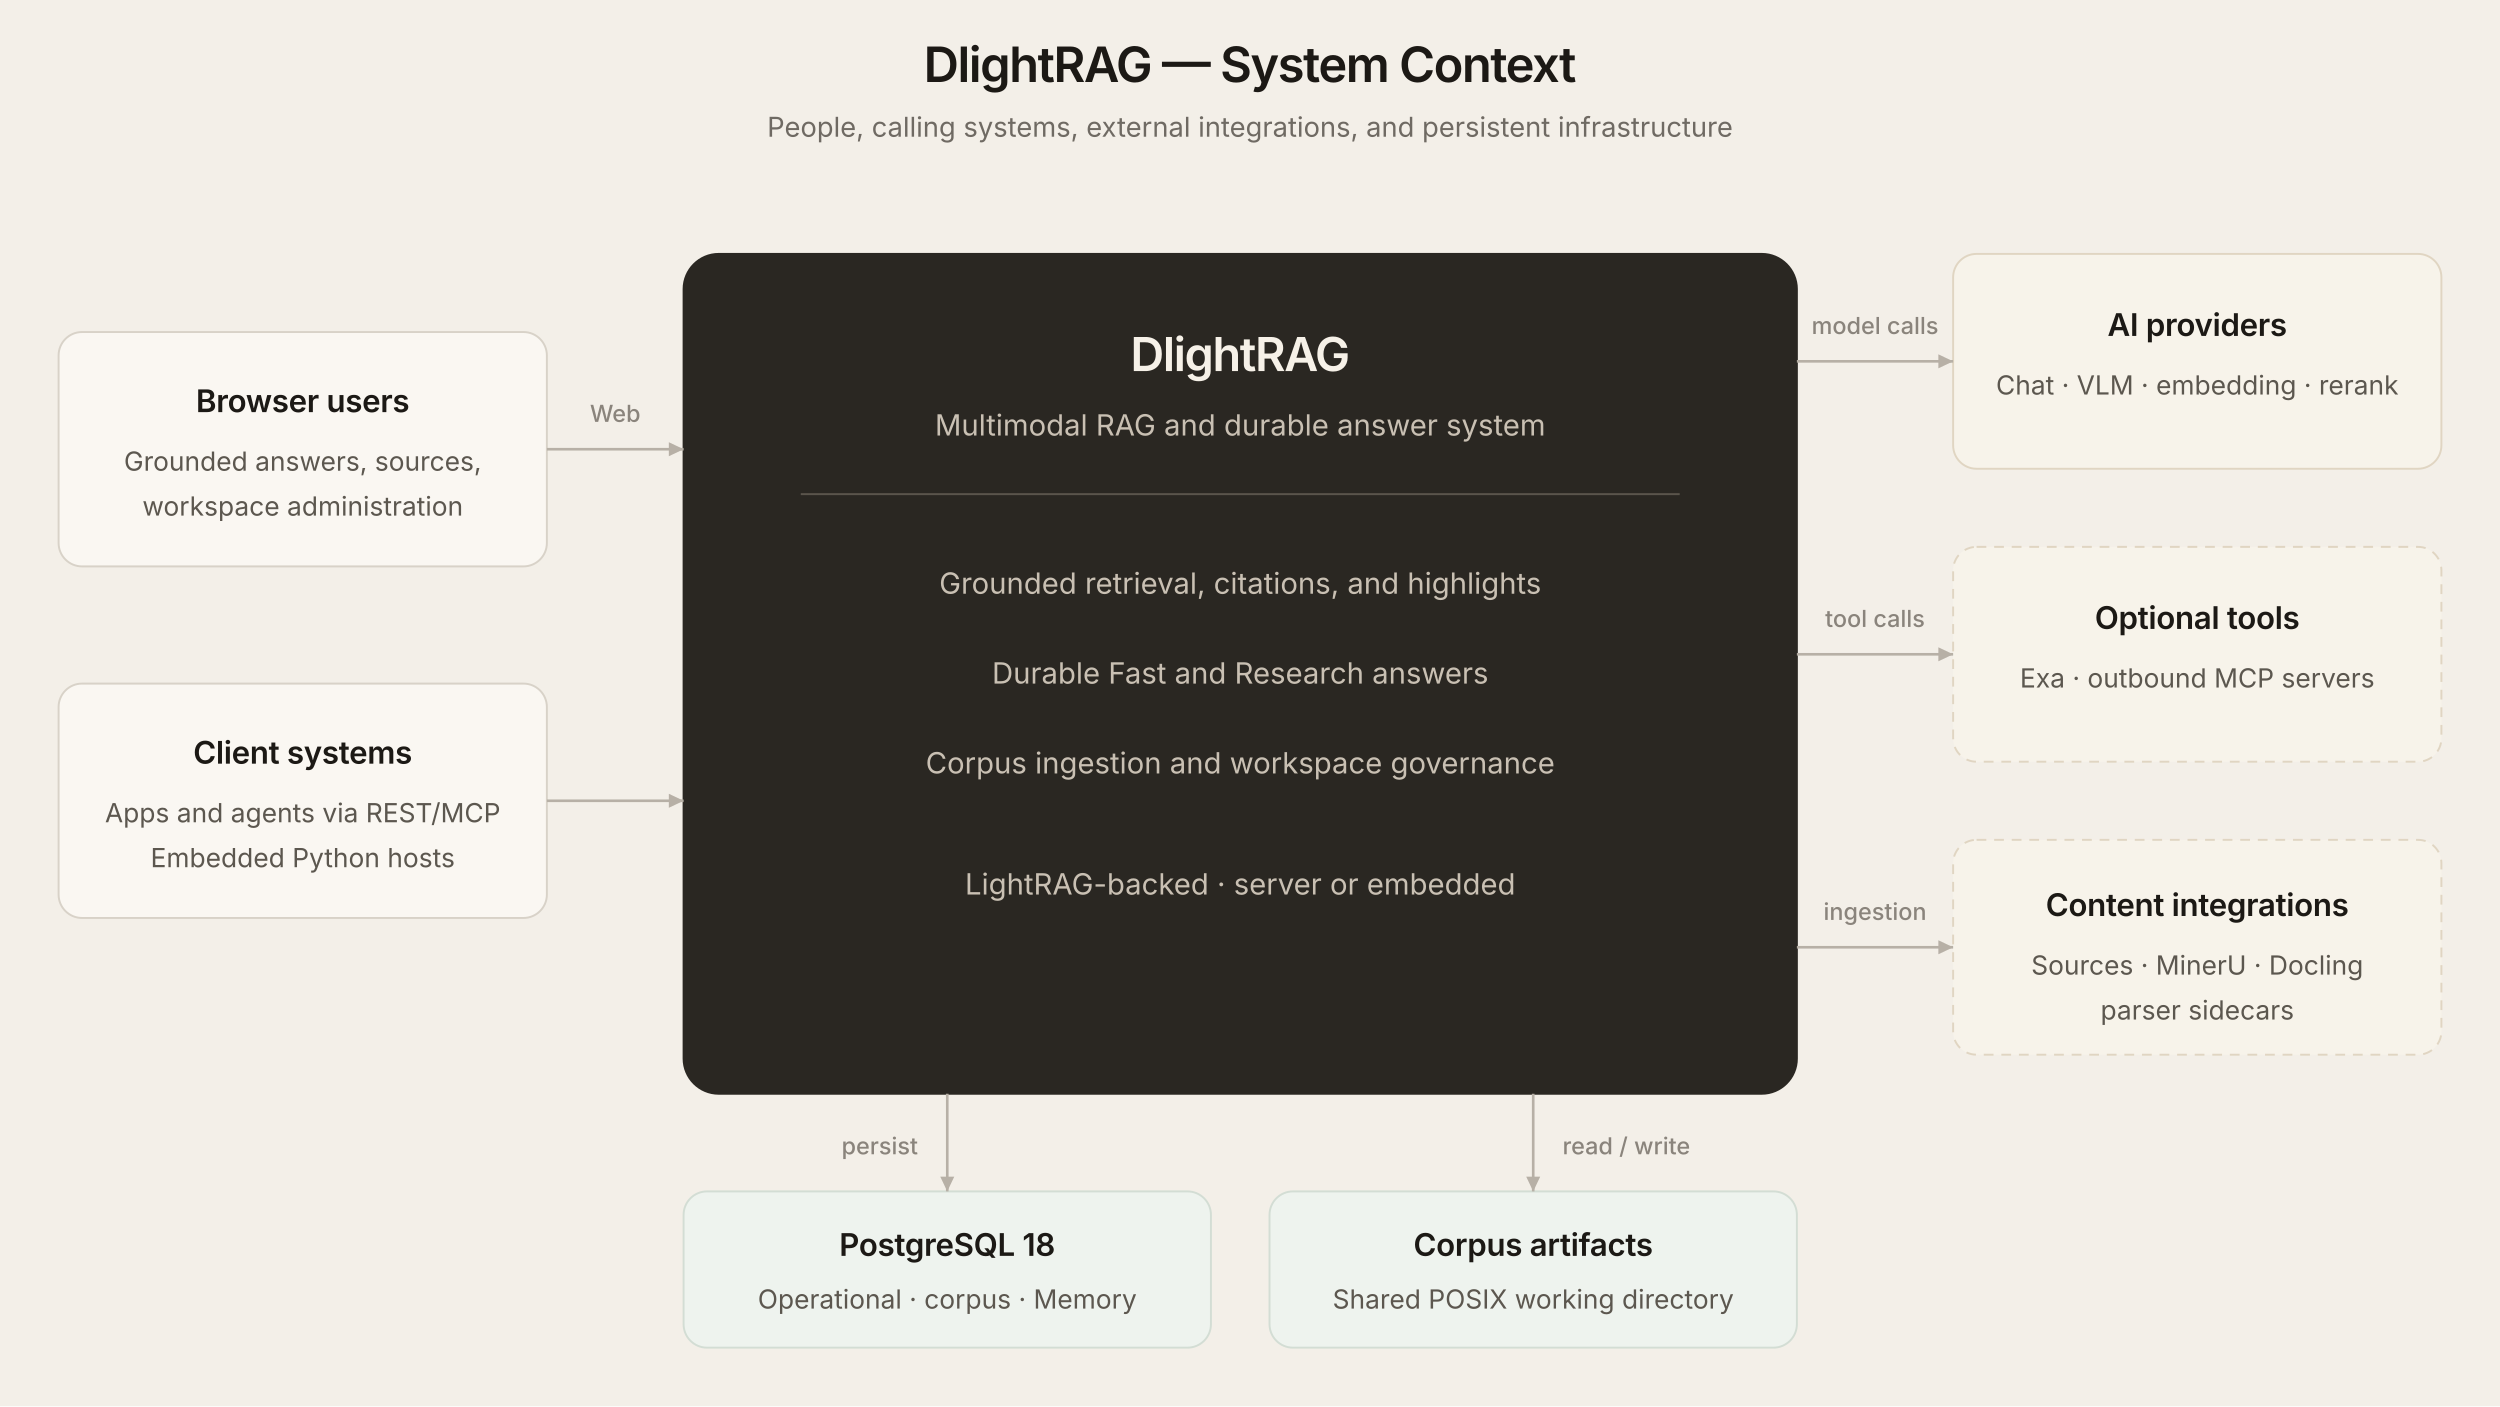
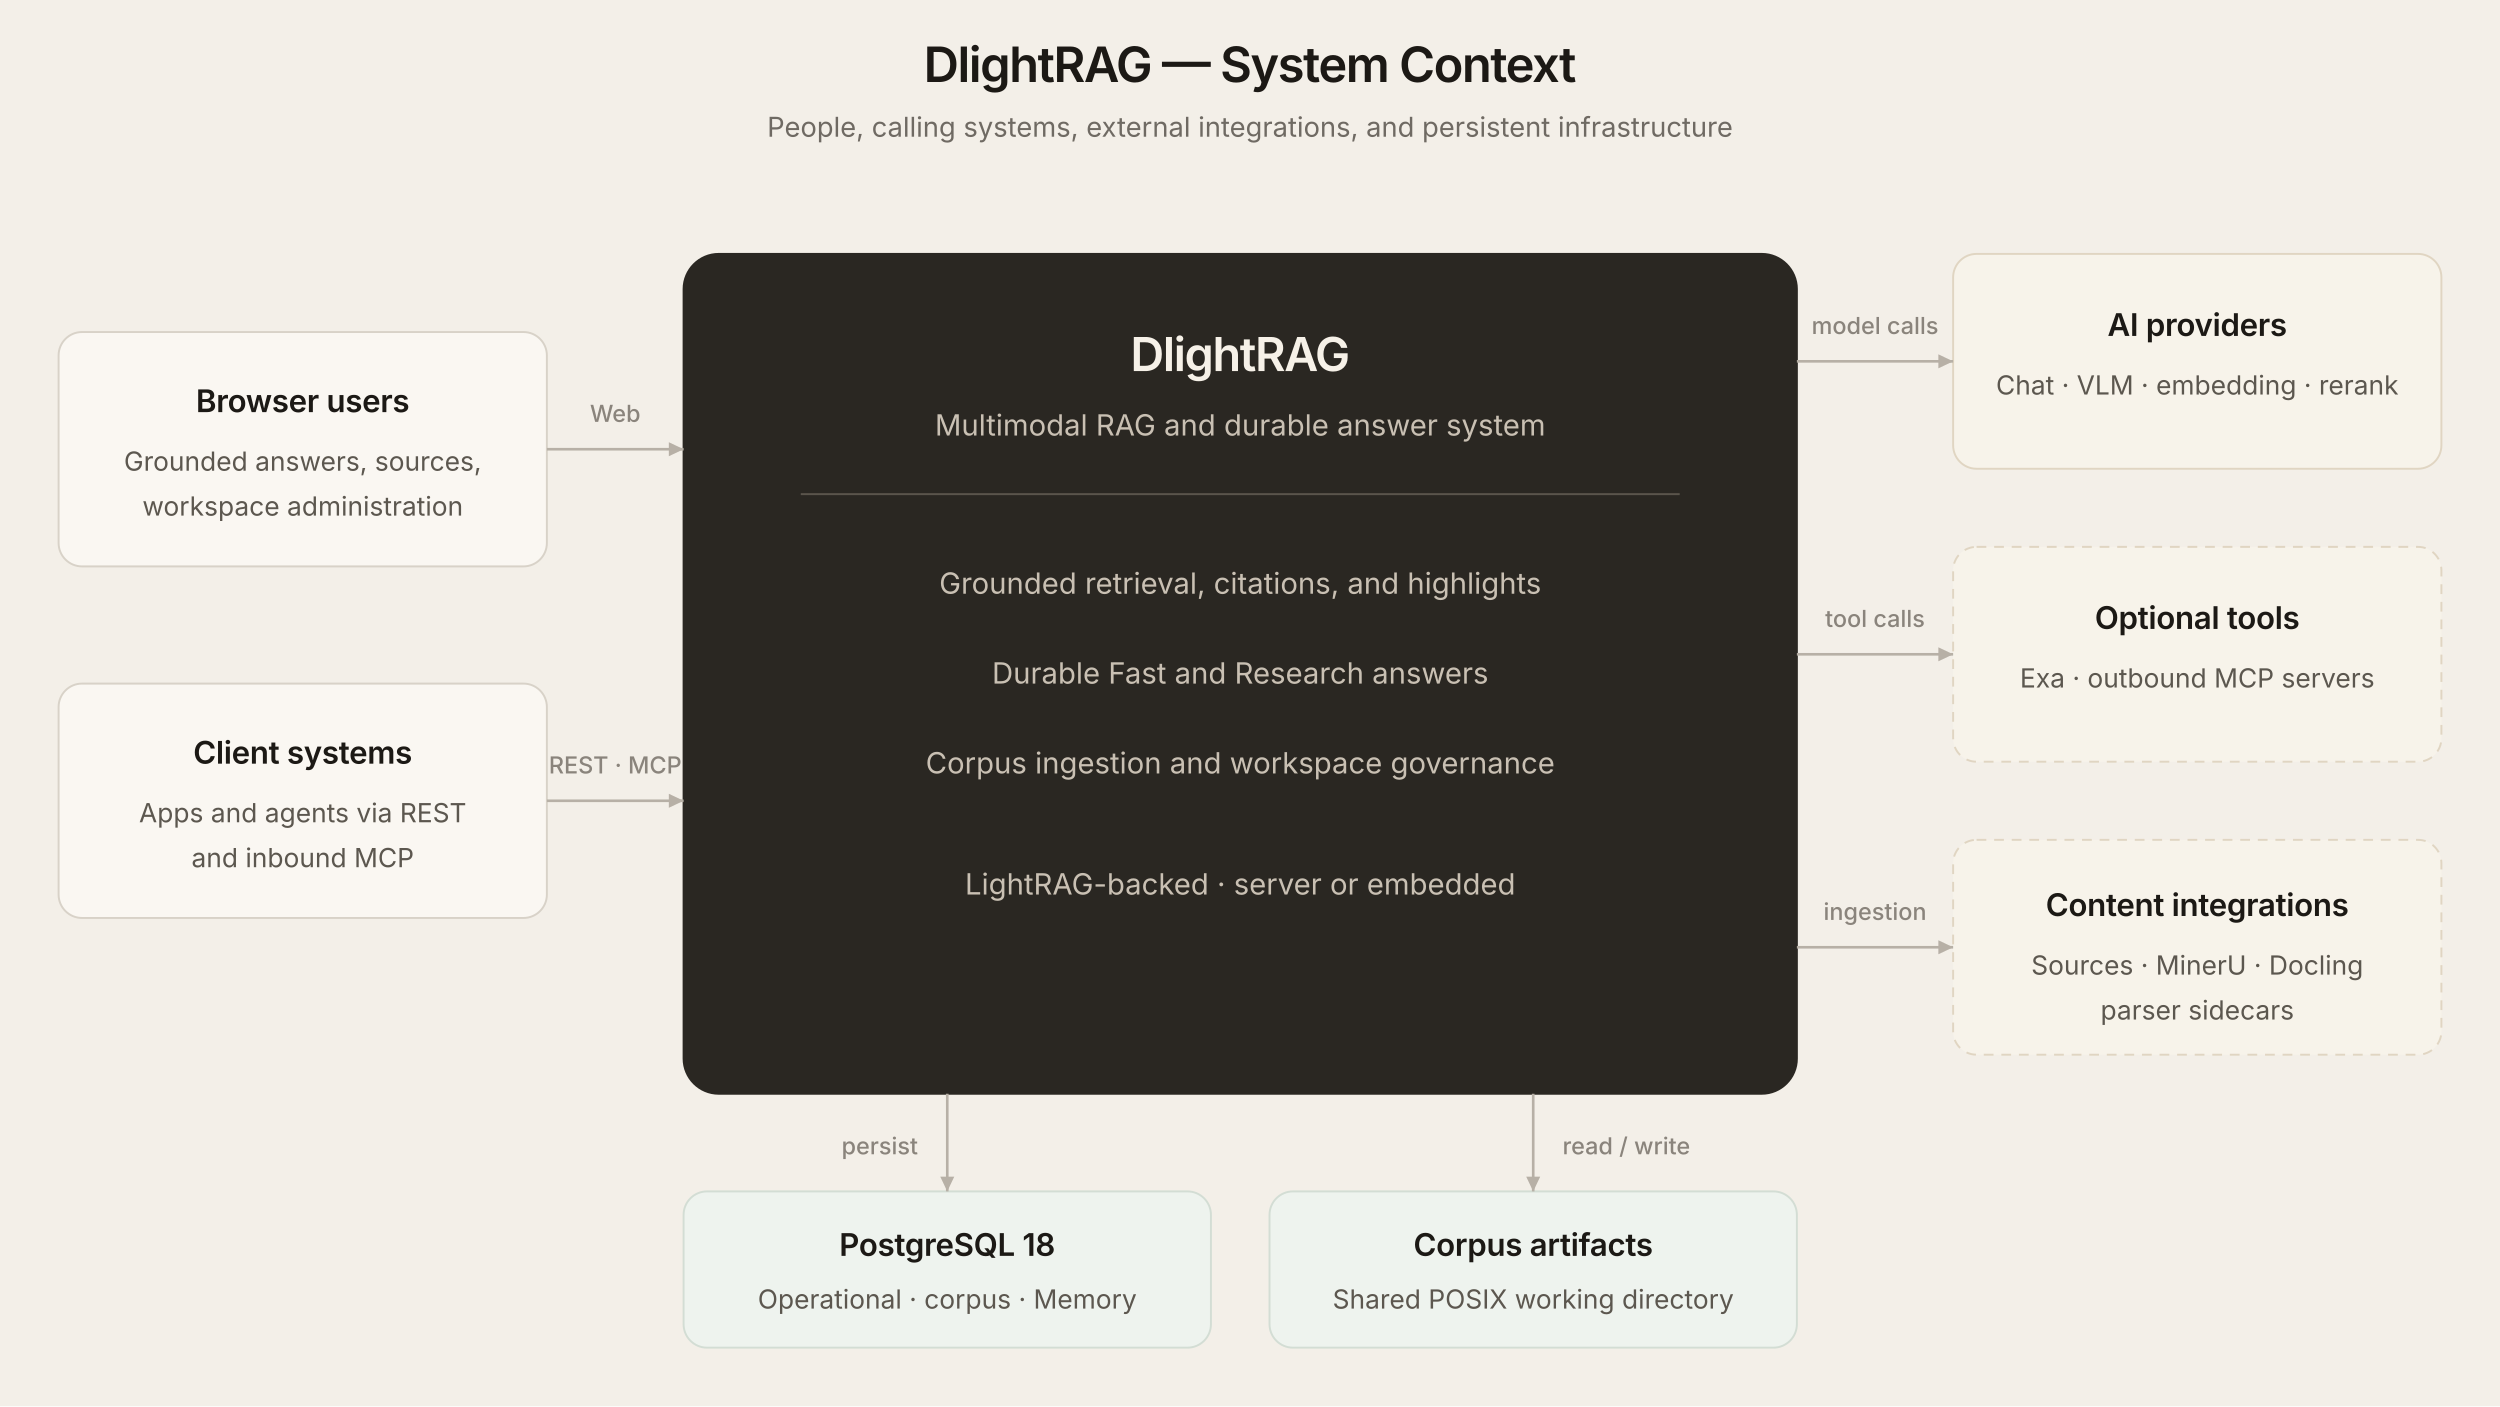
<svg xmlns="http://www.w3.org/2000/svg" width="1280" height="720" viewBox="0 0 1280 720" role="img" aria-labelledby="title description">
  <defs>
    <marker id="arrow" viewBox="0 0 10 10" refX="8" refY="5" markerWidth="7" markerHeight="7" orient="auto-start-reverse">
      <path d="M 0 1.2 L 8 5 L 0 8.8 z" class="arrow-head" />
    </marker>
    <style>
      :root { color-scheme: light dark; }
      .canvas { fill: #f3efe8; }
      .heading { fill: #1c1915; font: 600 25px ui-sans-serif, system-ui, -apple-system, "Segoe UI", sans-serif; letter-spacing: -0.03em; }
      .subtitle { fill: #6f6a63; font: 400 14px ui-sans-serif, system-ui, -apple-system, "Segoe UI", sans-serif; }
      .node-title { fill: #1c1915; font: 600 16px ui-sans-serif, system-ui, -apple-system, "Segoe UI", sans-serif; letter-spacing: -0.01em; }
      .node-copy { fill: #5c574f; font: 400 13.5px ui-sans-serif, system-ui, -apple-system, "Segoe UI", sans-serif; }
      .system-title { fill: #f6f1e8; font: 600 24px ui-sans-serif, system-ui, -apple-system, "Segoe UI", sans-serif; letter-spacing: -0.03em; }
      .system-copy { fill: #c9c0b3; font: 400 15px ui-sans-serif, system-ui, -apple-system, "Segoe UI", sans-serif; }
      .edge-label { fill: #8a847c; font: 500 12px ui-sans-serif, system-ui, -apple-system, "Segoe UI", sans-serif; }
      .actor { fill: #faf7f2; stroke: #d8d2c8; stroke-width: 1; }
      .system { fill: #2a2722; stroke: #2a2722; stroke-width: 1; }
      .system-divider { stroke: #5a554c; stroke-width: 1; }
      .external { fill: #f7f3ea; stroke: #e0d5c2; stroke-width: 1; }
      .store { fill: #eef3ee; stroke: #d3ddd4; stroke-width: 1; }
      .optional { stroke-dasharray: 5 4; }
      .edge { fill: none; stroke: #b7b0a6; stroke-width: 1.35; marker-end: url(#arrow); }
      .arrow-head { fill: #b7b0a6; }
      @media (prefers-color-scheme: dark) {
        .canvas { fill: #141210; }
        .heading, .node-title { fill: #f4efe6; }
        .subtitle, .edge-label { fill: #9a948a; }
        .node-copy { fill: #c4bdb3; }
        .actor { fill: #1c1a17; stroke: #3a362f; }
        .system { fill: #2f2b26; stroke: #2f2b26; }
        .system-title { fill: #f4efe6; }
        .system-copy { fill: #b7aea2; }
        .system-divider { stroke: #5a554c; }
        .external { fill: #231f18; stroke: #4a4234; }
        .store { fill: #1a221c; stroke: #3a4a3e; }
        .edge { stroke: #6e6860; }
        .arrow-head { fill: #6e6860; }
      }
    </style>
  </defs>
  <rect class="canvas" width="1280" height="720" />
  <text class="heading" x="640" y="42" text-anchor="middle">DlightRAG — System Context</text>
  <text class="subtitle" x="640" y="70" text-anchor="middle">People, calling systems, external integrations, and persistent infrastructure</text>
  <rect class="actor" x="30" y="170" width="250" height="120" rx="12" />
  <text class="node-title" x="155" y="211" text-anchor="middle">Browser users</text>
  <text class="node-copy" x="155" y="241" text-anchor="middle">Grounded answers, sources,</text>
  <text class="node-copy" x="155" y="264" text-anchor="middle">workspace administration</text>
  <rect class="actor" x="30" y="350" width="250" height="120" rx="12" />
  <text class="node-title" x="155" y="391" text-anchor="middle">Client systems</text>
-   <text class="node-copy" x="155" y="421" text-anchor="middle">Apps and agents via REST/MCP</text>
-   <text class="node-copy" x="155" y="444" text-anchor="middle">Embedded Python hosts</text>
+   <text class="node-copy" x="155" y="421" text-anchor="middle">Apps and agents via REST</text>
+   <text class="node-copy" x="155" y="444" text-anchor="middle">and inbound MCP</text>
  <rect class="system" x="350" y="130" width="570" height="430" rx="18" />
  <text class="system-title" x="635" y="190" text-anchor="middle">DlightRAG</text>
  <text class="system-copy" x="635" y="223" text-anchor="middle">Multimodal RAG and durable answer system</text>
  <line class="system-divider" x1="410" y1="253" x2="860" y2="253" />
  <text class="system-copy" x="635" y="304" text-anchor="middle">Grounded retrieval, citations, and highlights</text>
  <text class="system-copy" x="635" y="350" text-anchor="middle">Durable Fast and Research answers</text>
  <text class="system-copy" x="635" y="396" text-anchor="middle">Corpus ingestion and workspace governance</text>
  <text class="system-copy" x="635" y="458" text-anchor="middle">LightRAG-backed · server or embedded</text>
  <rect class="external" x="1000" y="130" width="250" height="110" rx="12" />
  <text class="node-title" x="1125" y="172" text-anchor="middle">AI providers</text>
  <text class="node-copy" x="1125" y="202" text-anchor="middle">Chat · VLM · embedding · rerank</text>
  <rect class="external optional" x="1000" y="280" width="250" height="110" rx="12" />
  <text class="node-title" x="1125" y="322" text-anchor="middle">Optional tools</text>
  <text class="node-copy" x="1125" y="352" text-anchor="middle">Exa · outbound MCP servers</text>
  <rect class="external optional" x="1000" y="430" width="250" height="110" rx="12" />
  <text class="node-title" x="1125" y="469" text-anchor="middle">Content integrations</text>
  <text class="node-copy" x="1125" y="499" text-anchor="middle">Sources · MinerU · Docling</text>
  <text class="node-copy" x="1125" y="522" text-anchor="middle">parser sidecars</text>
  <rect class="store" x="350" y="610" width="270" height="80" rx="12" />
  <text class="node-title" x="485" y="643" text-anchor="middle">PostgreSQL 18</text>
  <text class="node-copy" x="485" y="670" text-anchor="middle">Operational · corpus · Memory</text>
  <rect class="store" x="650" y="610" width="270" height="80" rx="12" />
  <text class="node-title" x="785" y="643" text-anchor="middle">Corpus artifacts</text>
  <text class="node-copy" x="785" y="670" text-anchor="middle">Shared POSIX working directory</text>
  <path class="edge" d="M 280 230 H 350" />
  <text class="edge-label" x="315" y="216" text-anchor="middle">Web</text>
  <path class="edge" d="M 280 410 H 350" />
+   <text class="edge-label" x="315" y="396" text-anchor="middle">REST · MCP</text>
  <path class="edge" d="M 920 185 H 1000" />
  <text class="edge-label" x="960" y="171" text-anchor="middle">model calls</text>
  <path class="edge" d="M 920 335 H 1000" />
  <text class="edge-label" x="960" y="321" text-anchor="middle">tool calls</text>
  <path class="edge" d="M 920 485 H 1000" />
  <text class="edge-label" x="960" y="471" text-anchor="middle">ingestion</text>
  <path class="edge" d="M 485 560 V 610" />
  <text class="edge-label" x="470" y="591" text-anchor="end">persist</text>
  <path class="edge" d="M 785 560 V 610" />
  <text class="edge-label" x="800" y="591">read / write</text>
</svg>
